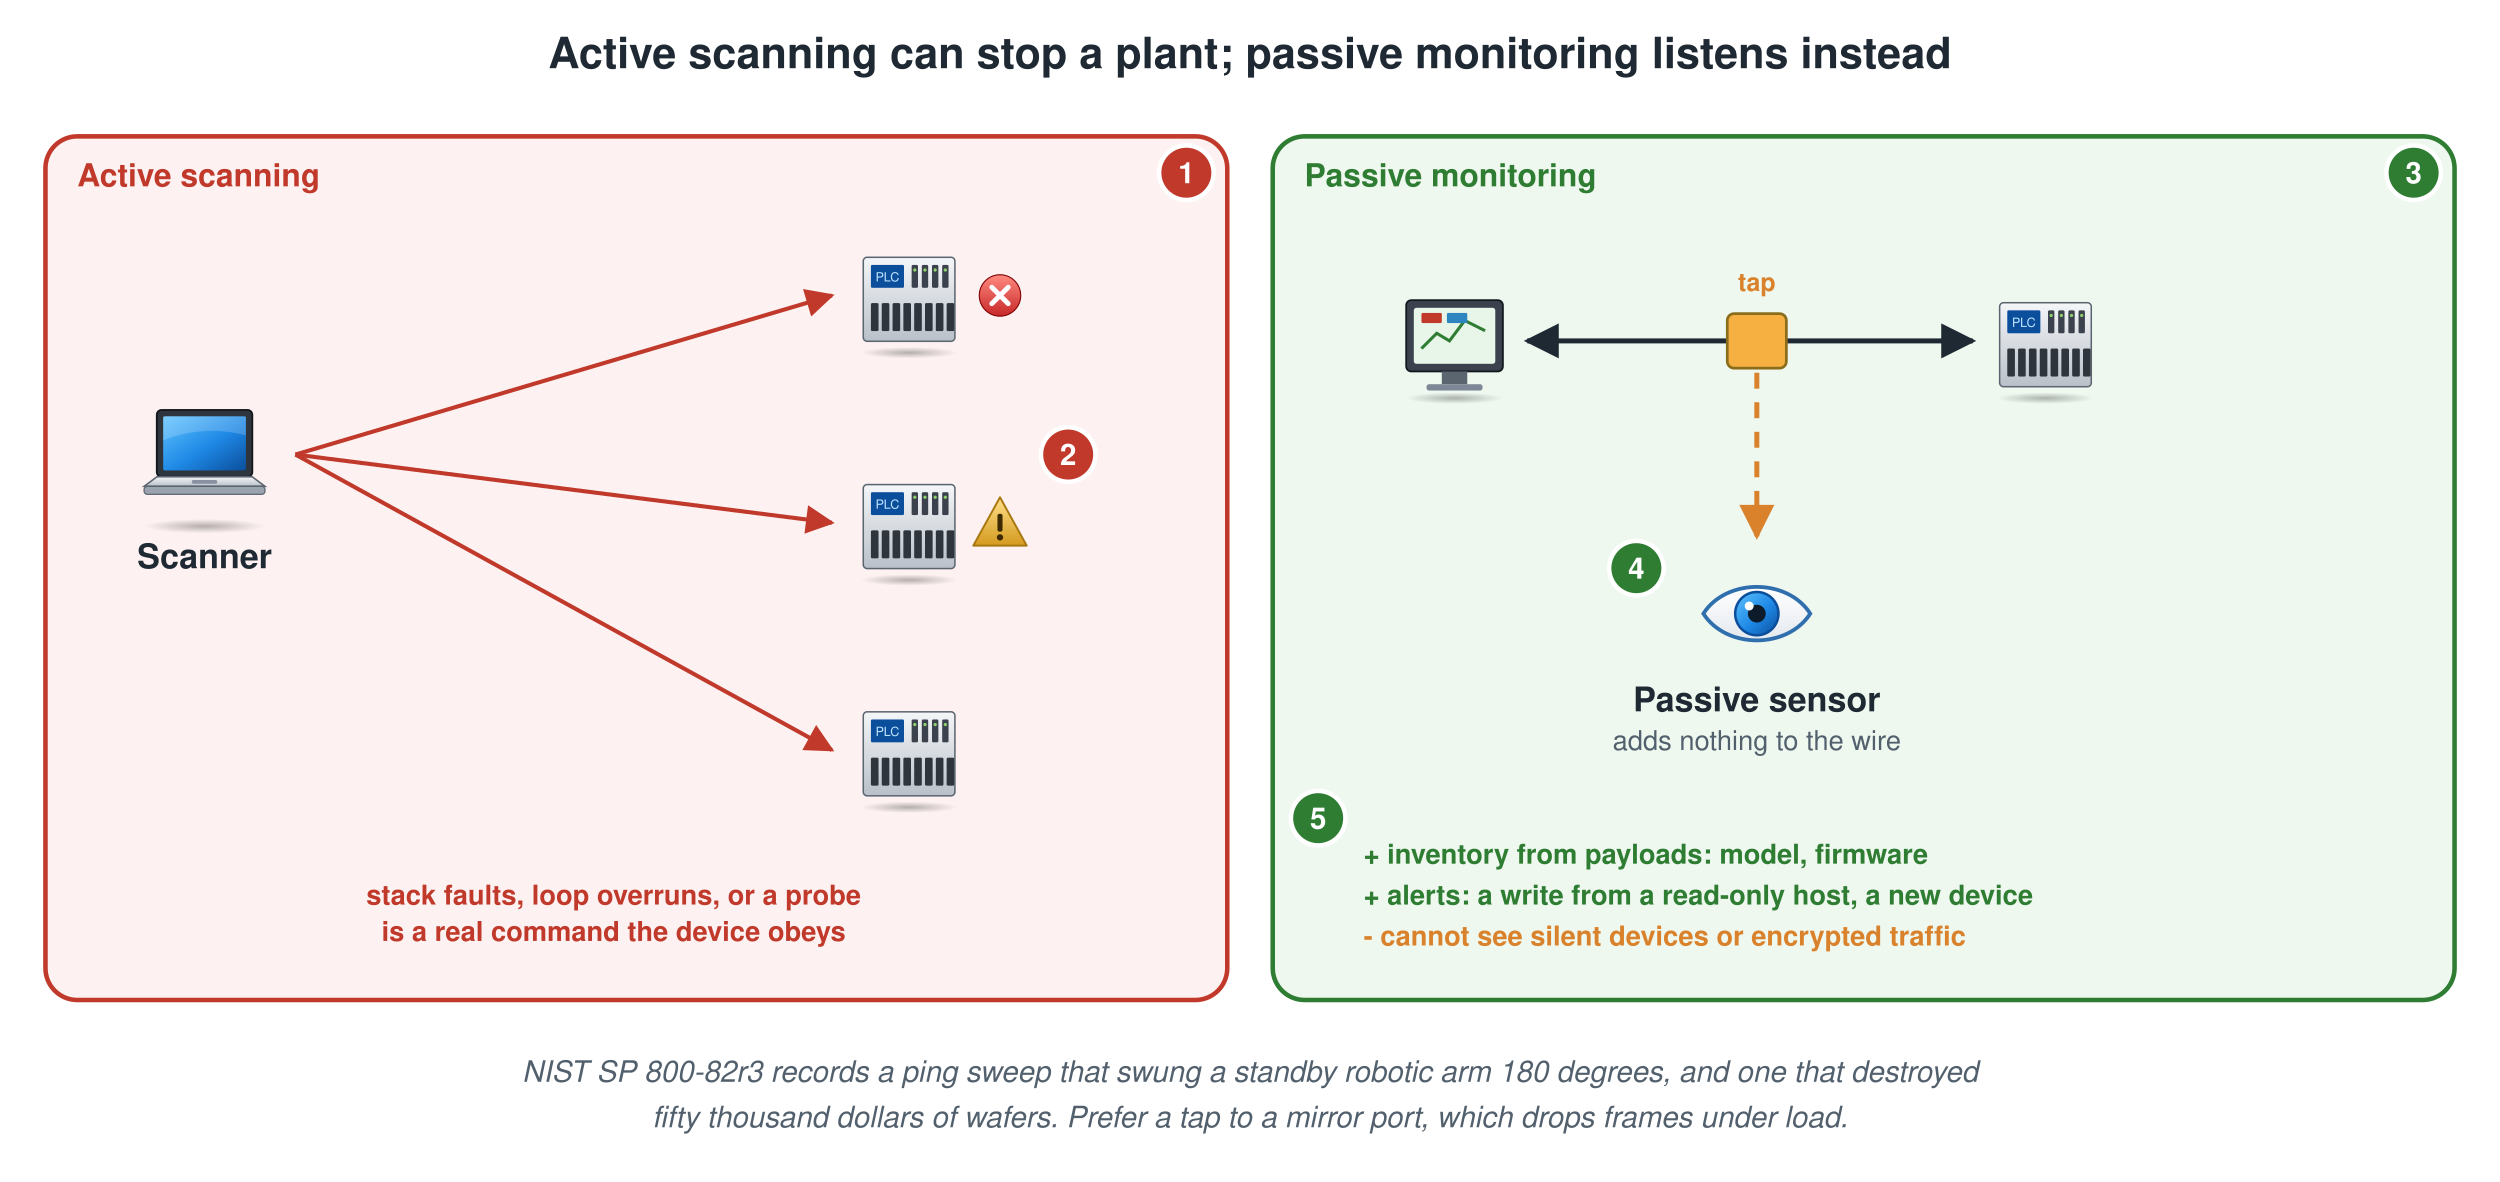
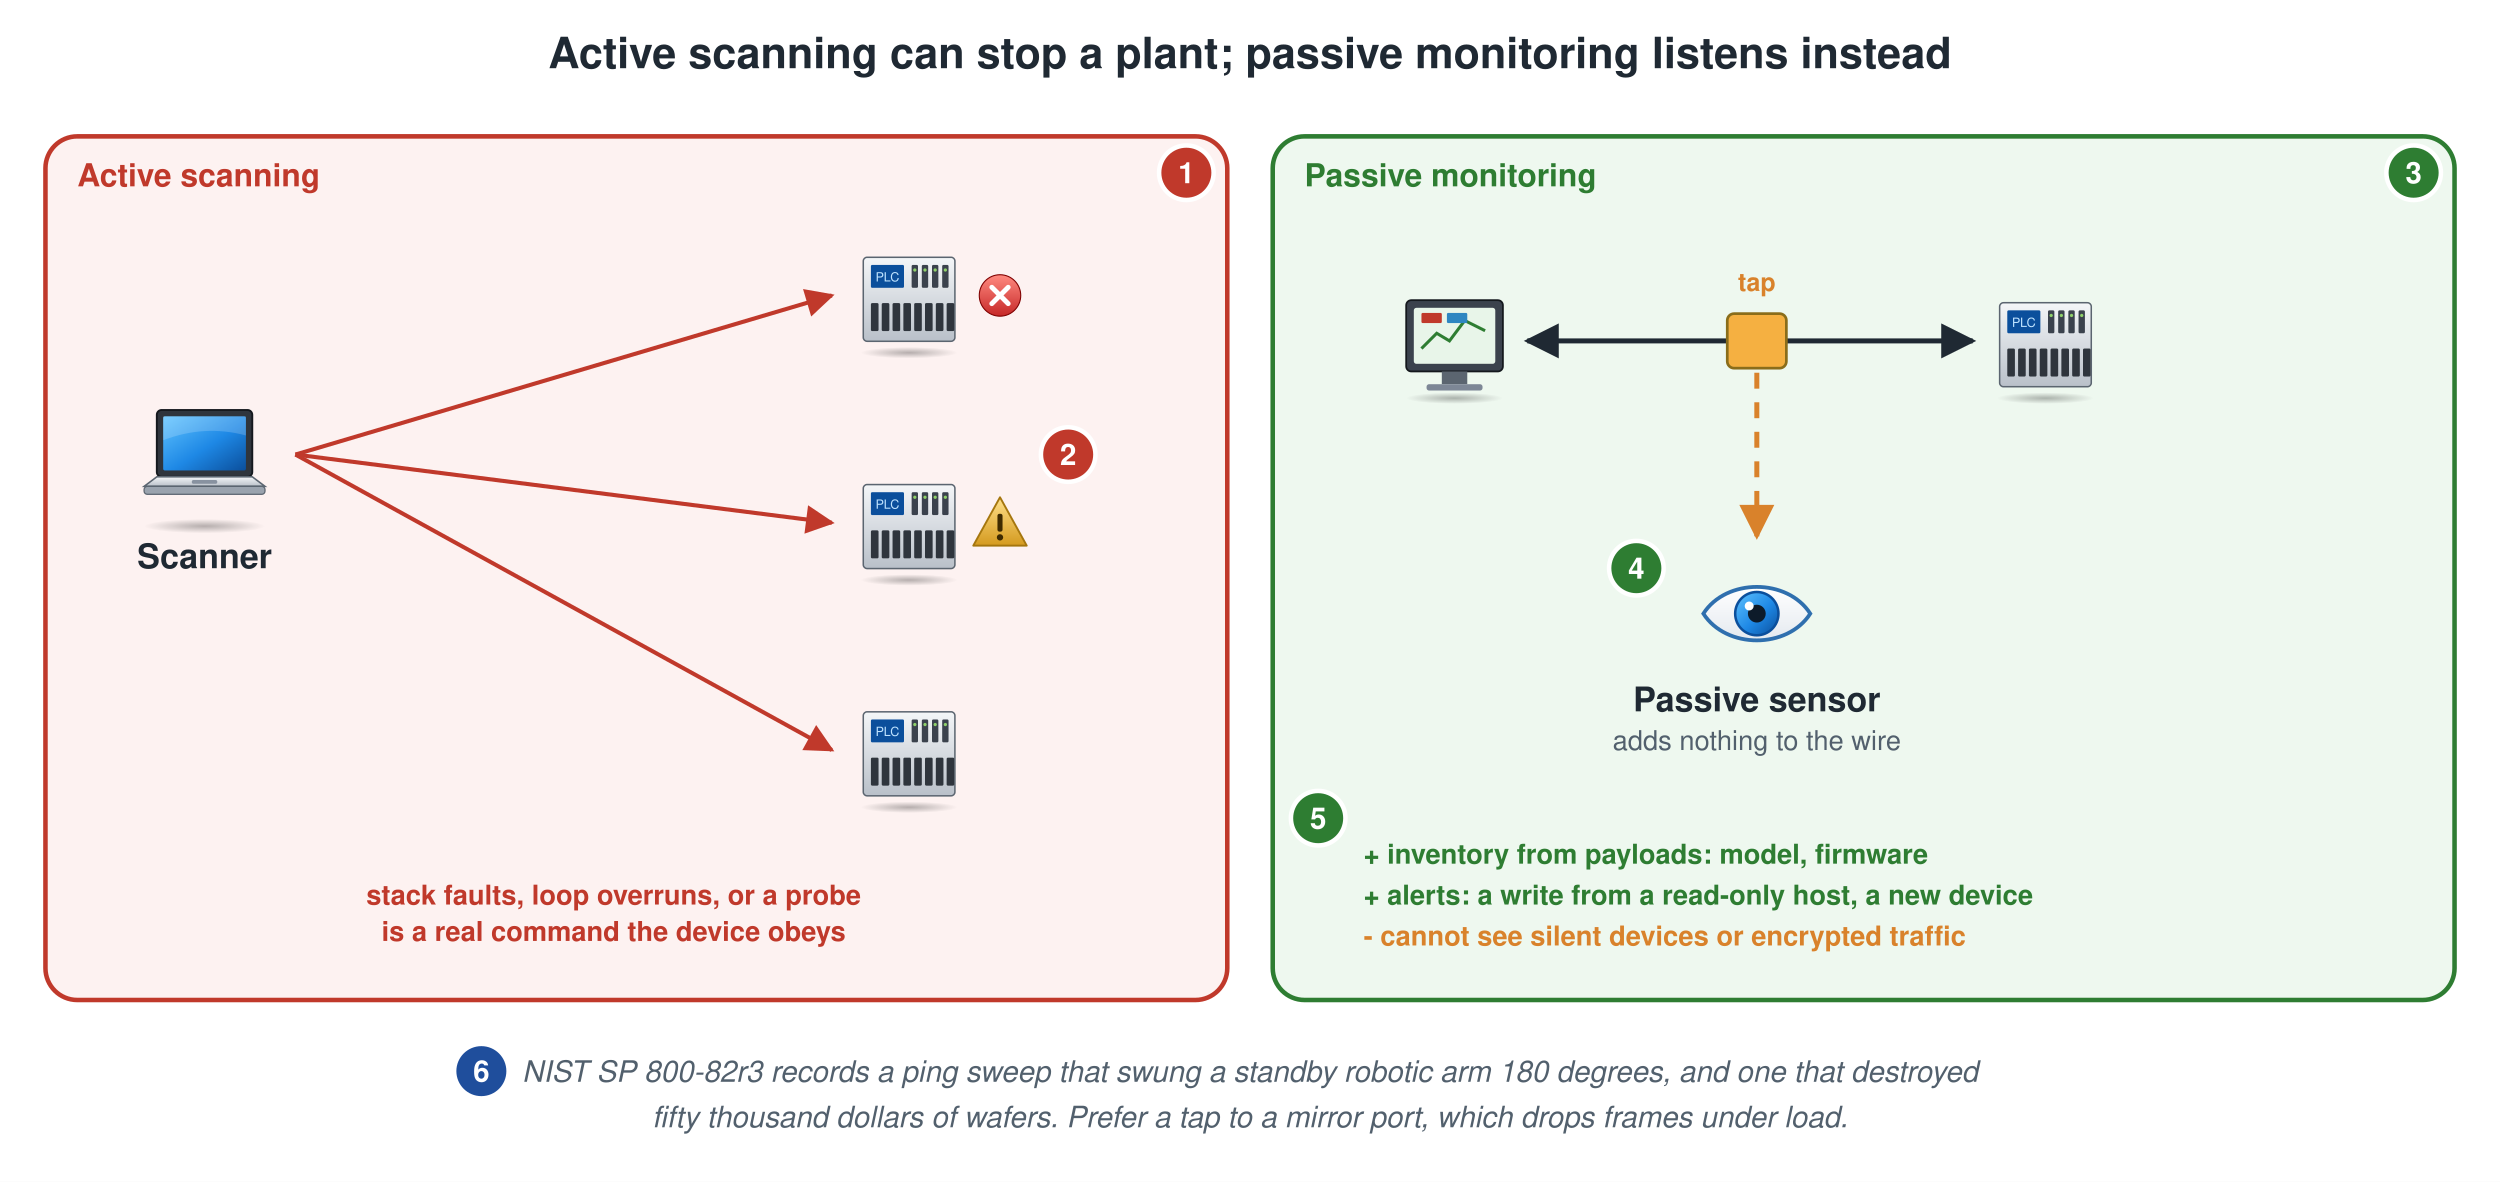
<svg xmlns="http://www.w3.org/2000/svg" viewBox="0 0 1100 520" width="1100" height="520" role="img" aria-labelledby="t d">
  <style>@media (prefers-reduced-motion: no-preference){.st{animation:fig-in .7s ease-out both}.s1{animation-delay:0.00s}.s2{animation-delay:0.90s}.s3{animation-delay:1.80s}.s4{animation-delay:2.70s}.s5{animation-delay:3.60s}.s6{animation-delay:4.50s}}@keyframes fig-in{from{opacity:0}to{opacity:1}}</style>
  <defs>
    <linearGradient id="g-box" x1="0" y1="0" x2="0" y2="1">
      <stop offset="0" stop-color="#f3f8fe" />
      <stop offset="1" stop-color="#c9ddf4" />
    </linearGradient>
    <filter id="f-drop" x="-10%" y="-10%" width="130%" height="140%">
      <feDropShadow dx="1.5" dy="2" stdDeviation="1.6" flood-color="#000" flood-opacity=".18" />
    </filter>
    <marker id="a-1f2933" viewBox="0 0 10 10" refX="9" refY="5" markerWidth="7" markerHeight="7" orient="auto-start-reverse">
      <path d="M0 0 L10 5 L0 10 Z" fill="#1f2933" />
    </marker>
    <marker id="a-c0392b" viewBox="0 0 10 10" refX="9" refY="5" markerWidth="7" markerHeight="7" orient="auto-start-reverse">
      <path d="M0 0 L10 5 L0 10 Z" fill="#c0392b" />
    </marker>
    <marker id="a-d9822b" viewBox="0 0 10 10" refX="9" refY="5" markerWidth="7" markerHeight="7" orient="auto-start-reverse">
      <path d="M0 0 L10 5 L0 10 Z" fill="#d9822b" />
    </marker>
    <linearGradient id="g-steel" x1="0" y1="0" x2="1" y2="0">
      <stop offset="0" stop-color="#4a5361" />
      <stop offset=".5" stop-color="#2b313a" />
      <stop offset="1" stop-color="#1c2027" />
    </linearGradient>
    <linearGradient id="g-steel-top" x1="0" y1="0" x2="0" y2="1">
      <stop offset="0" stop-color="#7d8796" />
      <stop offset="1" stop-color="#4a5361" />
    </linearGradient>
    <linearGradient id="g-silver" x1="0" y1="0" x2="0" y2="1">
      <stop offset="0" stop-color="#f4f6f8" />
      <stop offset="1" stop-color="#b9c0c9" />
    </linearGradient>
    <linearGradient id="g-silver-side" x1="0" y1="0" x2="1" y2="0">
      <stop offset="0" stop-color="#d8dde3" />
      <stop offset="1" stop-color="#9aa3ae" />
    </linearGradient>
    <linearGradient id="g-screen" x1="0" y1="0" x2="1" y2="1">
      <stop offset="0" stop-color="#5fc3ff" />
      <stop offset=".55" stop-color="#1e88e5" />
      <stop offset="1" stop-color="#0b4f9c" />
    </linearGradient>
    <linearGradient id="g-router" x1="0" y1="0" x2="0" y2="1">
      <stop offset="0" stop-color="#6fb6e8" />
      <stop offset="1" stop-color="#1f5f99" />
    </linearGradient>
    <linearGradient id="g-router-top" x1="0" y1="0" x2="0" y2="1">
      <stop offset="0" stop-color="#e9f4fc" />
      <stop offset="1" stop-color="#a9cdea" />
    </linearGradient>
    <linearGradient id="g-db" x1="0" y1="0" x2="1" y2="0">
      <stop offset="0" stop-color="#8e99a6" />
      <stop offset=".45" stop-color="#e3e7eb" />
      <stop offset="1" stop-color="#7b8693" />
    </linearGradient>
    <linearGradient id="g-brick" x1="0" y1="0" x2="0" y2="1">
      <stop offset="0" stop-color="#e2774f" />
      <stop offset="1" stop-color="#b2472a" />
    </linearGradient>
    <linearGradient id="g-cloud" x1="0" y1="0" x2="0" y2="1">
      <stop offset="0" stop-color="#ffffff" />
      <stop offset="1" stop-color="#b8dcf5" />
    </linearGradient>
    <linearGradient id="g-skin" x1="0" y1="0" x2="0" y2="1">
      <stop offset="0" stop-color="#f7d7bf" />
      <stop offset="1" stop-color="#e2b394" />
    </linearGradient>
    <linearGradient id="g-suit" x1="0" y1="0" x2="0" y2="1">
      <stop offset="0" stop-color="#4b5563" />
      <stop offset="1" stop-color="#1f2733" />
    </linearGradient>
    <linearGradient id="g-suit2" x1="0" y1="0" x2="0" y2="1">
      <stop offset="0" stop-color="#7b5ea7" />
      <stop offset="1" stop-color="#46336b" />
    </linearGradient>
    <linearGradient id="g-hood" x1="0" y1="0" x2="0" y2="1">
      <stop offset="0" stop-color="#3a3f47" />
      <stop offset="1" stop-color="#0f1216" />
    </linearGradient>
    <linearGradient id="g-robot" x1="0" y1="0" x2="0" y2="1">
      <stop offset="0" stop-color="#e8eef5" />
      <stop offset="1" stop-color="#9fb0c3" />
    </linearGradient>
    <linearGradient id="g-gold" x1="0" y1="0" x2="0" y2="1">
      <stop offset="0" stop-color="#ffe08a" />
      <stop offset="1" stop-color="#d49a1f" />
    </linearGradient>
    <linearGradient id="g-paper" x1="0" y1="0" x2="0" y2="1">
      <stop offset="0" stop-color="#ffffff" />
      <stop offset="1" stop-color="#e4e9ef" />
    </linearGradient>
    <linearGradient id="g-green" x1="0" y1="0" x2="0" y2="1">
      <stop offset="0" stop-color="#7fd38b" />
      <stop offset="1" stop-color="#2e8b45" />
    </linearGradient>
    <linearGradient id="g-red" x1="0" y1="0" x2="0" y2="1">
      <stop offset="0" stop-color="#ff8a80" />
      <stop offset="1" stop-color="#c62828" />
    </linearGradient>
    <radialGradient id="g-shadow">
      <stop offset="0" stop-color="#000" stop-opacity=".28" />
      <stop offset="1" stop-color="#000" stop-opacity="0" />
    </radialGradient>
    <linearGradient id="g-suit3" x1="0" y1="0" x2="0" y2="1">
      <stop offset="0" stop-color="#2e86c1" />
      <stop offset="1" stop-color="#1b4f72" />
    </linearGradient>
    <symbol id="i-laptop" viewBox="0 0 100 100">
      <ellipse cx="50" cy="95" rx="38" ry="4.5" fill="url(#g-shadow)" />
      <rect x="20" y="22" width="60" height="42" rx="3" fill="#2f353d" stroke="#14181d" stroke-width="1.2" />
      <rect x="24" y="26" width="52" height="34" rx="1" fill="url(#g-screen)" />
      <path d="M24 26 h52 v12 Q50 31 24 41 Z" fill="#fff" opacity=".18" />
      <path d="M12 70 L20 64 H80 L88 70 Z" fill="url(#g-silver)" stroke="#5b6570" stroke-width="1" />
      <rect x="12" y="70" width="76" height="5" rx="2" fill="#9aa3ae" stroke="#5b6570" stroke-width=".8" />
      <rect x="42" y="66" width="16" height="2.4" rx="1" fill="#8892a0" />
    </symbol>
    <symbol id="i-plc" viewBox="0 0 100 100">
      <ellipse cx="50" cy="95" rx="38" ry="4.5" fill="url(#g-shadow)" />
      <rect x="14" y="20" width="72" height="66" rx="3" fill="url(#g-silver)" stroke="#5b6570" stroke-width="1.2" />
      <rect x="20" y="26" width="26" height="18" rx="1" fill="#0b4f9c" />
      <text x="33" y="39" font-size="10" text-anchor="middle" fill="#bfe3ff" font-family="Helvetica,Arial,sans-serif">PLC</text>
      <rect x="52" y="26" width="5" height="18" rx="1" fill="#3b424d" />
      <circle cx="54.5" cy="30" r="1.3" fill="#8fd16a" />
      <rect x="60" y="26" width="5" height="18" rx="1" fill="#3b424d" />
      <circle cx="62.5" cy="30" r="1.3" fill="#8fd16a" />
      <rect x="68" y="26" width="5" height="18" rx="1" fill="#3b424d" />
      <circle cx="70.5" cy="30" r="1.3" fill="#8fd16a" />
      <rect x="76" y="26" width="5" height="18" rx="1" fill="#3b424d" />
      <circle cx="78.5" cy="30" r="1.3" fill="#8fd16a" />
      <rect x="20.0" y="56" width="6" height="22" rx="1" fill="#2f353d" />
      <rect x="28.5" y="56" width="6" height="22" rx="1" fill="#2f353d" />
      <rect x="37.0" y="56" width="6" height="22" rx="1" fill="#2f353d" />
      <rect x="45.5" y="56" width="6" height="22" rx="1" fill="#2f353d" />
      <rect x="54.0" y="56" width="6" height="22" rx="1" fill="#2f353d" />
      <rect x="62.5" y="56" width="6" height="22" rx="1" fill="#2f353d" />
      <rect x="71.0" y="56" width="6" height="22" rx="1" fill="#2f353d" />
      <rect x="79.5" y="56" width="6" height="22" rx="1" fill="#2f353d" />
    </symbol>
    <symbol id="i-warning" viewBox="0 0 100 100">
      <path d="M50 10 L92 86 H8 Z" fill="url(#g-gold)" stroke="#a5760e" stroke-width="3" stroke-linejoin="round" />
      <rect x="46" y="36" width="8" height="28" rx="3" fill="#3e2a00" />
      <circle cx="50" cy="73" r="5" fill="#3e2a00" />
    </symbol>
    <symbol id="i-cross" viewBox="0 0 100 100">
      <circle cx="50" cy="50" r="38" fill="url(#g-red)" stroke="#7f0000" stroke-width="2" />
      <path d="M35 35 L65 65 M65 35 L35 65" stroke="#fff" stroke-width="9" stroke-linecap="round" />
    </symbol>
    <symbol id="i-hmi" viewBox="0 0 100 100">
      <ellipse cx="50" cy="95" rx="38" ry="4.5" fill="url(#g-shadow)" />
      <rect x="12" y="18" width="76" height="56" rx="4" fill="#3b424d" stroke="#14181d" stroke-width="1.4" />
      <rect x="18" y="24" width="64" height="44" rx="2" fill="#e8f5e9" />
      <path d="M24 56 L36 44 L46 50 L58 34 L74 42" fill="none" stroke="#2e7d32" stroke-width="2.4" />
      <rect x="24" y="28" width="16" height="8" rx="1" fill="#c0392b" />
      <rect x="44" y="28" width="16" height="8" rx="1" fill="#2e86c1" />
      <rect x="40" y="74" width="20" height="10" fill="#5b6570" />
      <rect x="28" y="84" width="44" height="5" rx="2" fill="#7d8796" />
    </symbol>
    <symbol id="i-eye" viewBox="0 0 100 100">
      <path d="M8 50 C26 22 74 22 92 50 C74 78 26 78 8 50 Z" fill="url(#g-paper)" stroke="#2f6fae" stroke-width="3" />
      <circle cx="50" cy="50" r="17" fill="url(#g-screen)" stroke="#0b4f9c" stroke-width="2" />
      <circle cx="50" cy="50" r="7" fill="#0d1b2a" />
      <circle cx="44" cy="44" r="3.5" fill="#fff" />
    </symbol>
  </defs>
  <rect width="1100" height="520" fill="#ffffff" />
  <text x="550.0" y="30.0" font-family="Helvetica, Arial, sans-serif" font-size="19" fill="#1f2933" font-weight="bold" text-anchor="middle">Active scanning can stop a plant; passive monitoring listens instead</text>
  <g class="st s1">
    <rect x="20" y="60" width="520" height="380" rx="14" fill="#fdf2f1" stroke="#c0392b" stroke-width="2" />
    <text x="34.0" y="82.0" font-family="Helvetica, Arial, sans-serif" font-size="14" fill="#c0392b" font-weight="bold" text-anchor="start">Active scanning</text>
  </g>
  <g class="st s1">
    <circle cx="522" cy="76" r="12" fill="#c0392b" stroke="#fff" stroke-width="2" />
    <text x="522.0" y="80.6" font-family="Helvetica, Arial, sans-serif" font-size="13" fill="#fff" font-weight="bold" text-anchor="middle">1</text>
  </g>
  <g class="st s1">
    <use href="#i-laptop" x="55.0" y="165.0" width="70" height="70" />
    <text x="90.0" y="250.0" font-family="Helvetica, Arial, sans-serif" font-size="15" fill="#1f2933" font-weight="bold" text-anchor="middle">Scanner</text>
  </g>
  <g class="st s1">
    <use href="#i-plc" x="372.0" y="102.0" width="56" height="56" />
  </g>
  <g class="st s1">
    <path d="M130.0 200.0 L366.0 130.0" fill="none" stroke="#c0392b" stroke-width="1.8" marker-end="url(#a-c0392b)" stroke-linejoin="round" />
  </g>
  <g class="st s1">
    <use href="#i-plc" x="372.0" y="202.0" width="56" height="56" />
  </g>
  <g class="st s1">
    <path d="M130.0 200.0 L366.0 230.0" fill="none" stroke="#c0392b" stroke-width="1.8" marker-end="url(#a-c0392b)" stroke-linejoin="round" />
  </g>
  <g class="st s1">
    <use href="#i-plc" x="372.0" y="302.0" width="56" height="56" />
  </g>
  <g class="st s1">
    <path d="M130.0 200.0 L366.0 330.0" fill="none" stroke="#c0392b" stroke-width="1.8" marker-end="url(#a-c0392b)" stroke-linejoin="round" />
  </g>
  <g class="st s2">
    <use href="#i-warning" x="426.0" y="216.0" width="28" height="28" />
  </g>
  <g class="st s2">
    <use href="#i-cross" x="428.0" y="118.0" width="24" height="24" />
  </g>
  <g class="st s2">
    <text x="270.0" y="398.0" font-family="Helvetica, Arial, sans-serif" font-size="12" fill="#c0392b" font-weight="bold" text-anchor="middle">stack faults, loop overruns, or a probe</text>
  </g>
  <g class="st s2">
    <text x="270.0" y="414.0" font-family="Helvetica, Arial, sans-serif" font-size="12" fill="#c0392b" font-weight="bold" text-anchor="middle">is a real command the device obeys</text>
  </g>
  <g class="st s2">
    <circle cx="470" cy="200" r="12" fill="#c0392b" stroke="#fff" stroke-width="2" />
    <text x="470.0" y="204.6" font-family="Helvetica, Arial, sans-serif" font-size="13" fill="#fff" font-weight="bold" text-anchor="middle">2</text>
  </g>
  <g class="st s3">
    <rect x="560" y="60" width="520" height="380" rx="14" fill="#eef8ef" stroke="#2e7d32" stroke-width="2" />
    <text x="574.0" y="82.0" font-family="Helvetica, Arial, sans-serif" font-size="14" fill="#2e7d32" font-weight="bold" text-anchor="start">Passive monitoring</text>
  </g>
  <g class="st s3">
    <circle cx="1062" cy="76" r="12" fill="#2e7d32" stroke="#fff" stroke-width="2" />
    <text x="1062.0" y="80.6" font-family="Helvetica, Arial, sans-serif" font-size="13" fill="#fff" font-weight="bold" text-anchor="middle">3</text>
  </g>
  <g class="st s3">
    <use href="#i-hmi" x="612.0" y="122.0" width="56" height="56" />
  </g>
  <g class="st s3">
    <use href="#i-plc" x="872.0" y="122.0" width="56" height="56" />
  </g>
  <g class="st s3">
    <path d="M672.0 150.0 L868.0 150.0" fill="none" stroke="#1f2933" stroke-width="2.2" marker-start="url(#a-1f2933)" marker-end="url(#a-1f2933)" stroke-linejoin="round" />
  </g>
  <g class="st s3">
    <rect x="760.0" y="138.0" width="26.0" height="24.0" rx="3" fill="#f5b041" fill-opacity="1" stroke="#8a6d1a" stroke-width="1.2" />
  </g>
  <g class="st s3">
    <text x="773.0" y="128.0" font-family="Helvetica, Arial, sans-serif" font-size="11" fill="#d9822b" font-weight="bold" text-anchor="middle">tap</text>
  </g>
  <g class="st s4">
    <use href="#i-eye" x="745.0" y="242.0" width="56" height="56" />
    <text x="773.0" y="313.0" font-family="Helvetica, Arial, sans-serif" font-size="15" fill="#1f2933" font-weight="bold" text-anchor="middle">Passive sensor</text>
    <text x="773.0" y="330.0" font-family="Helvetica, Arial, sans-serif" font-size="12" fill="#52606d" font-weight="normal" text-anchor="middle">adds nothing to the wire</text>
  </g>
  <g class="st s4">
    <path d="M773.0 164.0 L773.0 236.0" fill="none" stroke="#d9822b" stroke-width="2.2" stroke-dasharray="7 6" marker-end="url(#a-d9822b)" stroke-linejoin="round" />
  </g>
  <g class="st s4">
    <circle cx="720" cy="250" r="12" fill="#2e7d32" stroke="#fff" stroke-width="2" />
    <text x="720.0" y="254.6" font-family="Helvetica, Arial, sans-serif" font-size="13" fill="#fff" font-weight="bold" text-anchor="middle">4</text>
  </g>
  <g class="st s5">
    <text x="600.0" y="380.0" font-family="Helvetica, Arial, sans-serif" font-size="12" fill="#2e7d32" font-weight="bold" text-anchor="start">+ inventory from payloads: model, firmware</text>
  </g>
  <g class="st s5">
    <text x="600.0" y="398.0" font-family="Helvetica, Arial, sans-serif" font-size="12" fill="#2e7d32" font-weight="bold" text-anchor="start">+ alerts: a write from a read-only host, a new device</text>
  </g>
  <g class="st s5">
    <text x="600.0" y="416.0" font-family="Helvetica, Arial, sans-serif" font-size="12" fill="#d9822b" font-weight="bold" text-anchor="start">- cannot see silent devices or encrypted traffic</text>
  </g>
  <g class="st s5">
    <circle cx="580" cy="360" r="12" fill="#2e7d32" stroke="#fff" stroke-width="2" />
    <text x="580.0" y="364.6" font-family="Helvetica, Arial, sans-serif" font-size="13" fill="#fff" font-weight="bold" text-anchor="middle">5</text>
  </g>
  <g class="st s6">
    <text x="550.0" y="476.0" font-family="Helvetica, Arial, sans-serif" font-size="13" fill="#52606d" font-weight="normal" text-anchor="middle" font-style="italic">NIST SP 800-82r3 records a ping sweep that swung a standby robotic arm 180 degrees, and one that destroyed</text>
  </g>
  <g class="st s6">
    <text x="550.0" y="496.0" font-family="Helvetica, Arial, sans-serif" font-size="13" fill="#52606d" font-weight="normal" text-anchor="middle" font-style="italic">fifty thousand dollars of wafers. Prefer a tap to a mirror port, which drops frames under load.</text>
  </g>
+   <g class="st s6">
+     <circle cx="211.8" cy="471.3" r="12" fill="#1f4e9c" stroke="#fff" stroke-width="2" />
+     <text x="211.8" y="475.9" font-family="Helvetica, Arial, sans-serif" font-size="13" fill="#fff" font-weight="bold" text-anchor="middle">6</text>
+   </g>
</svg>
